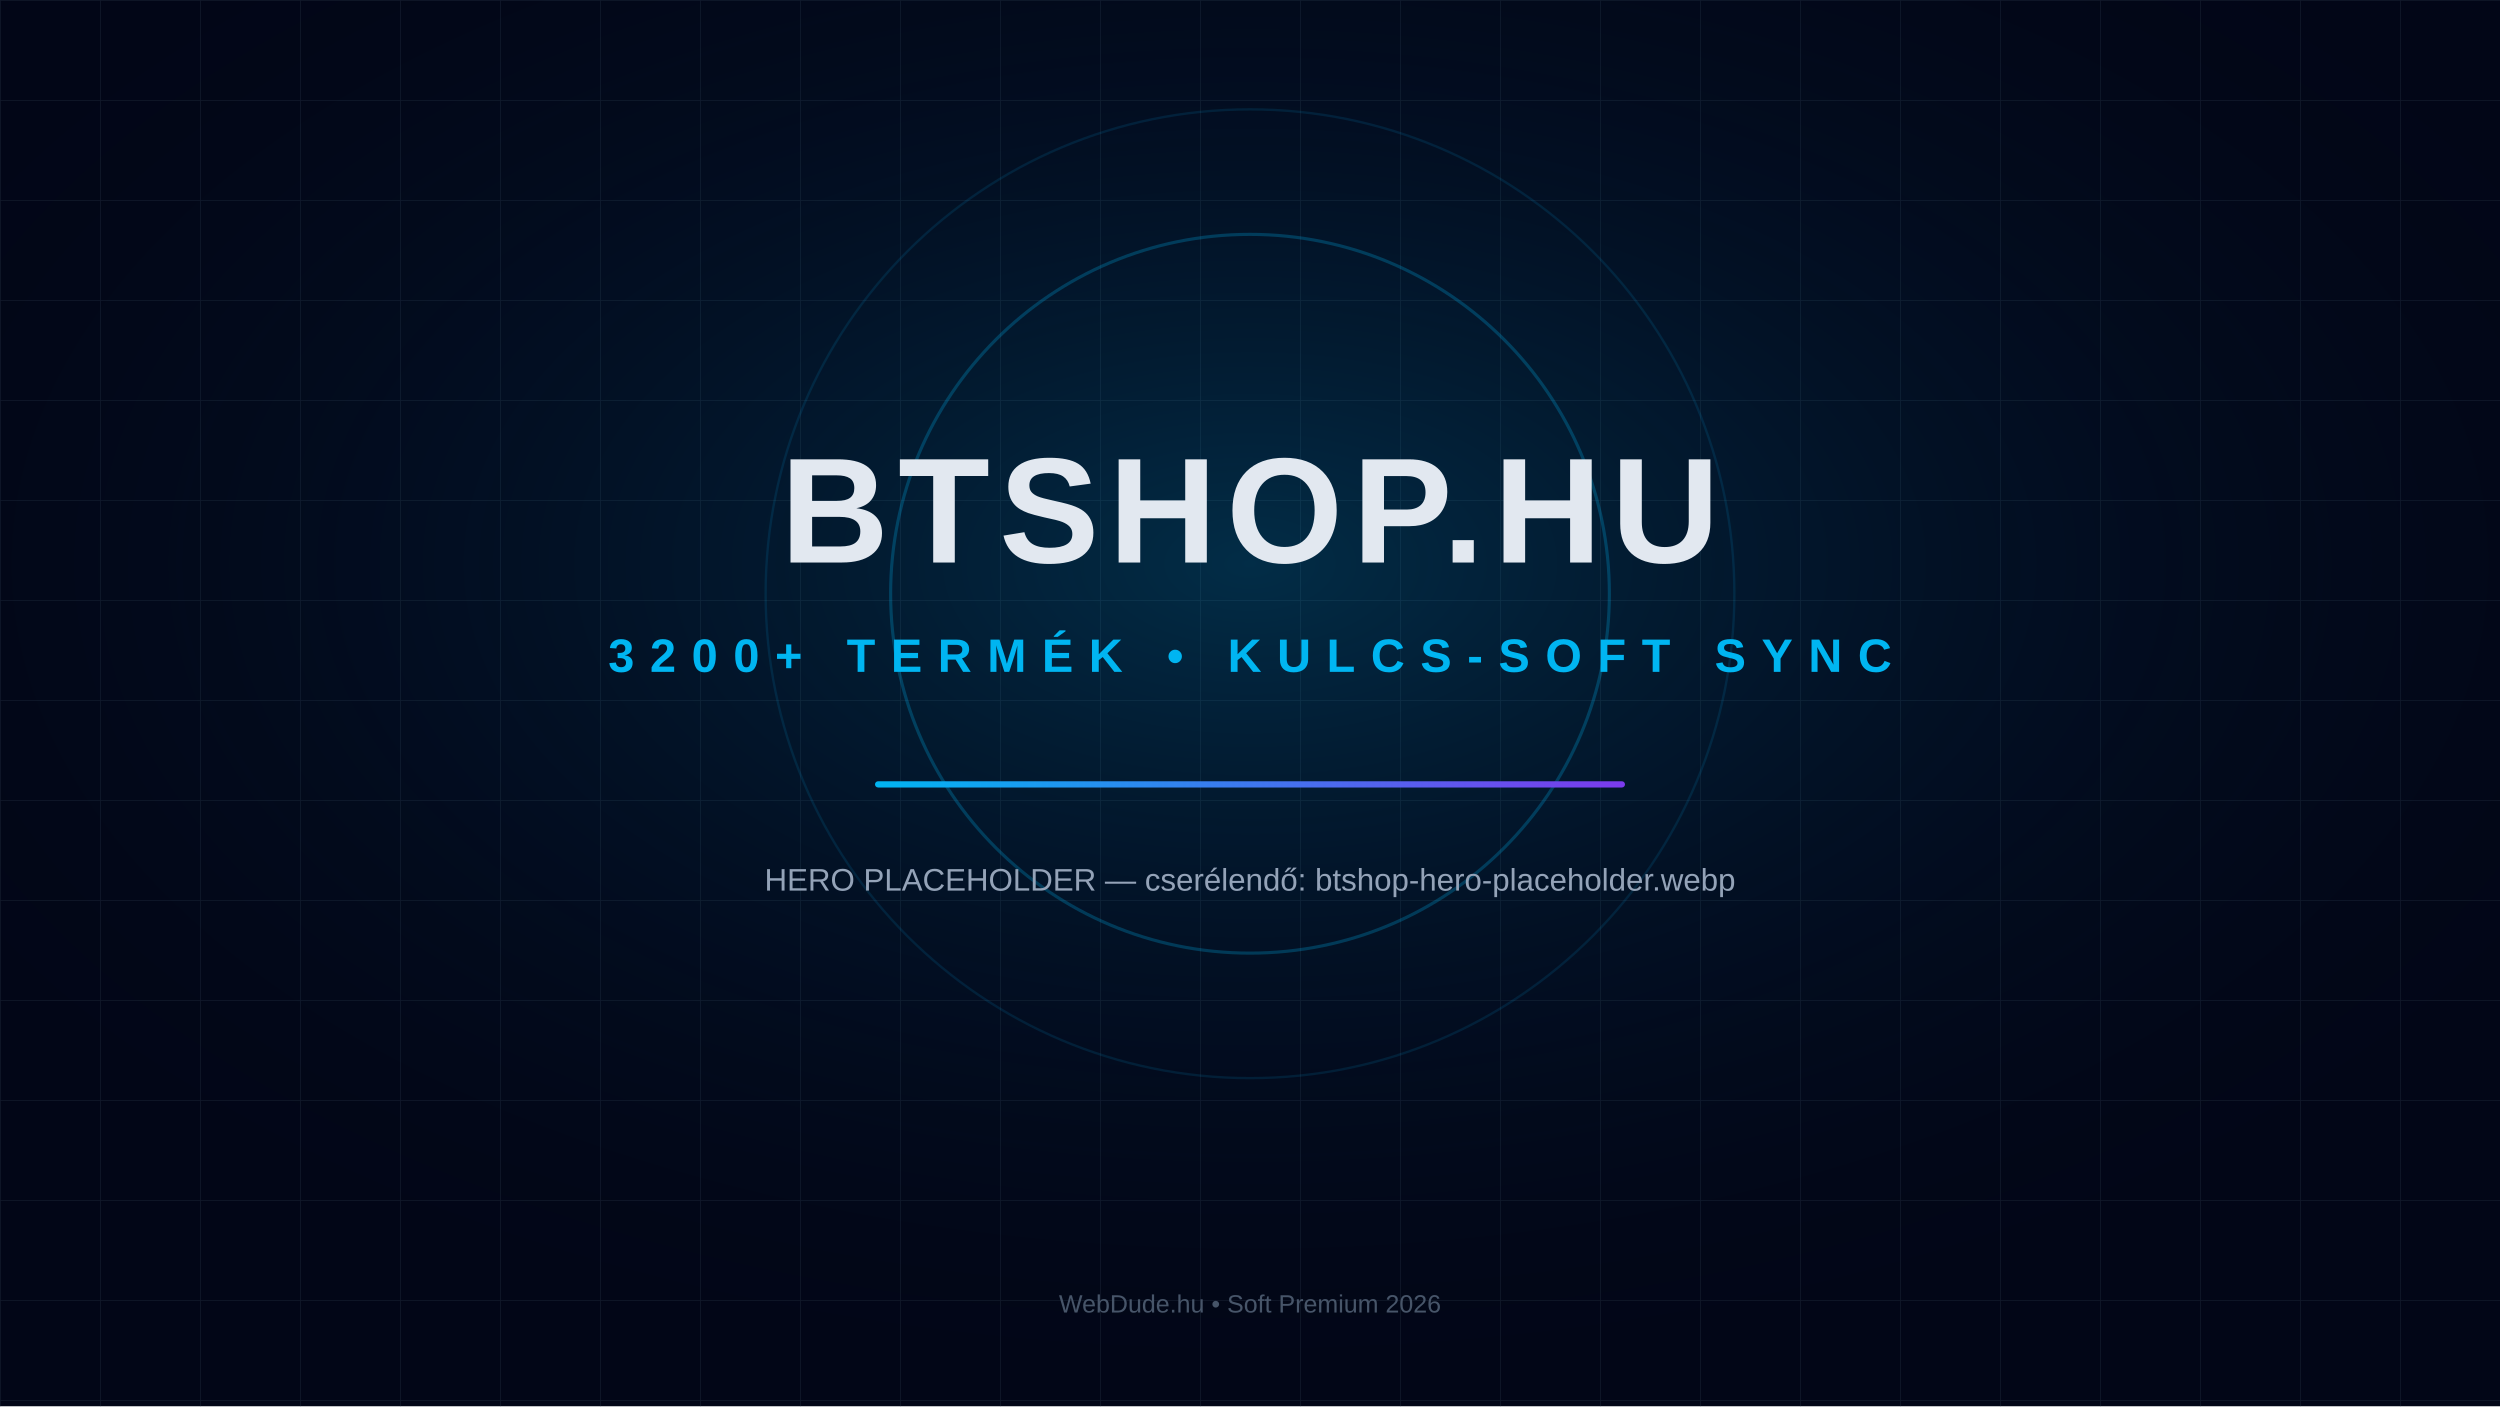
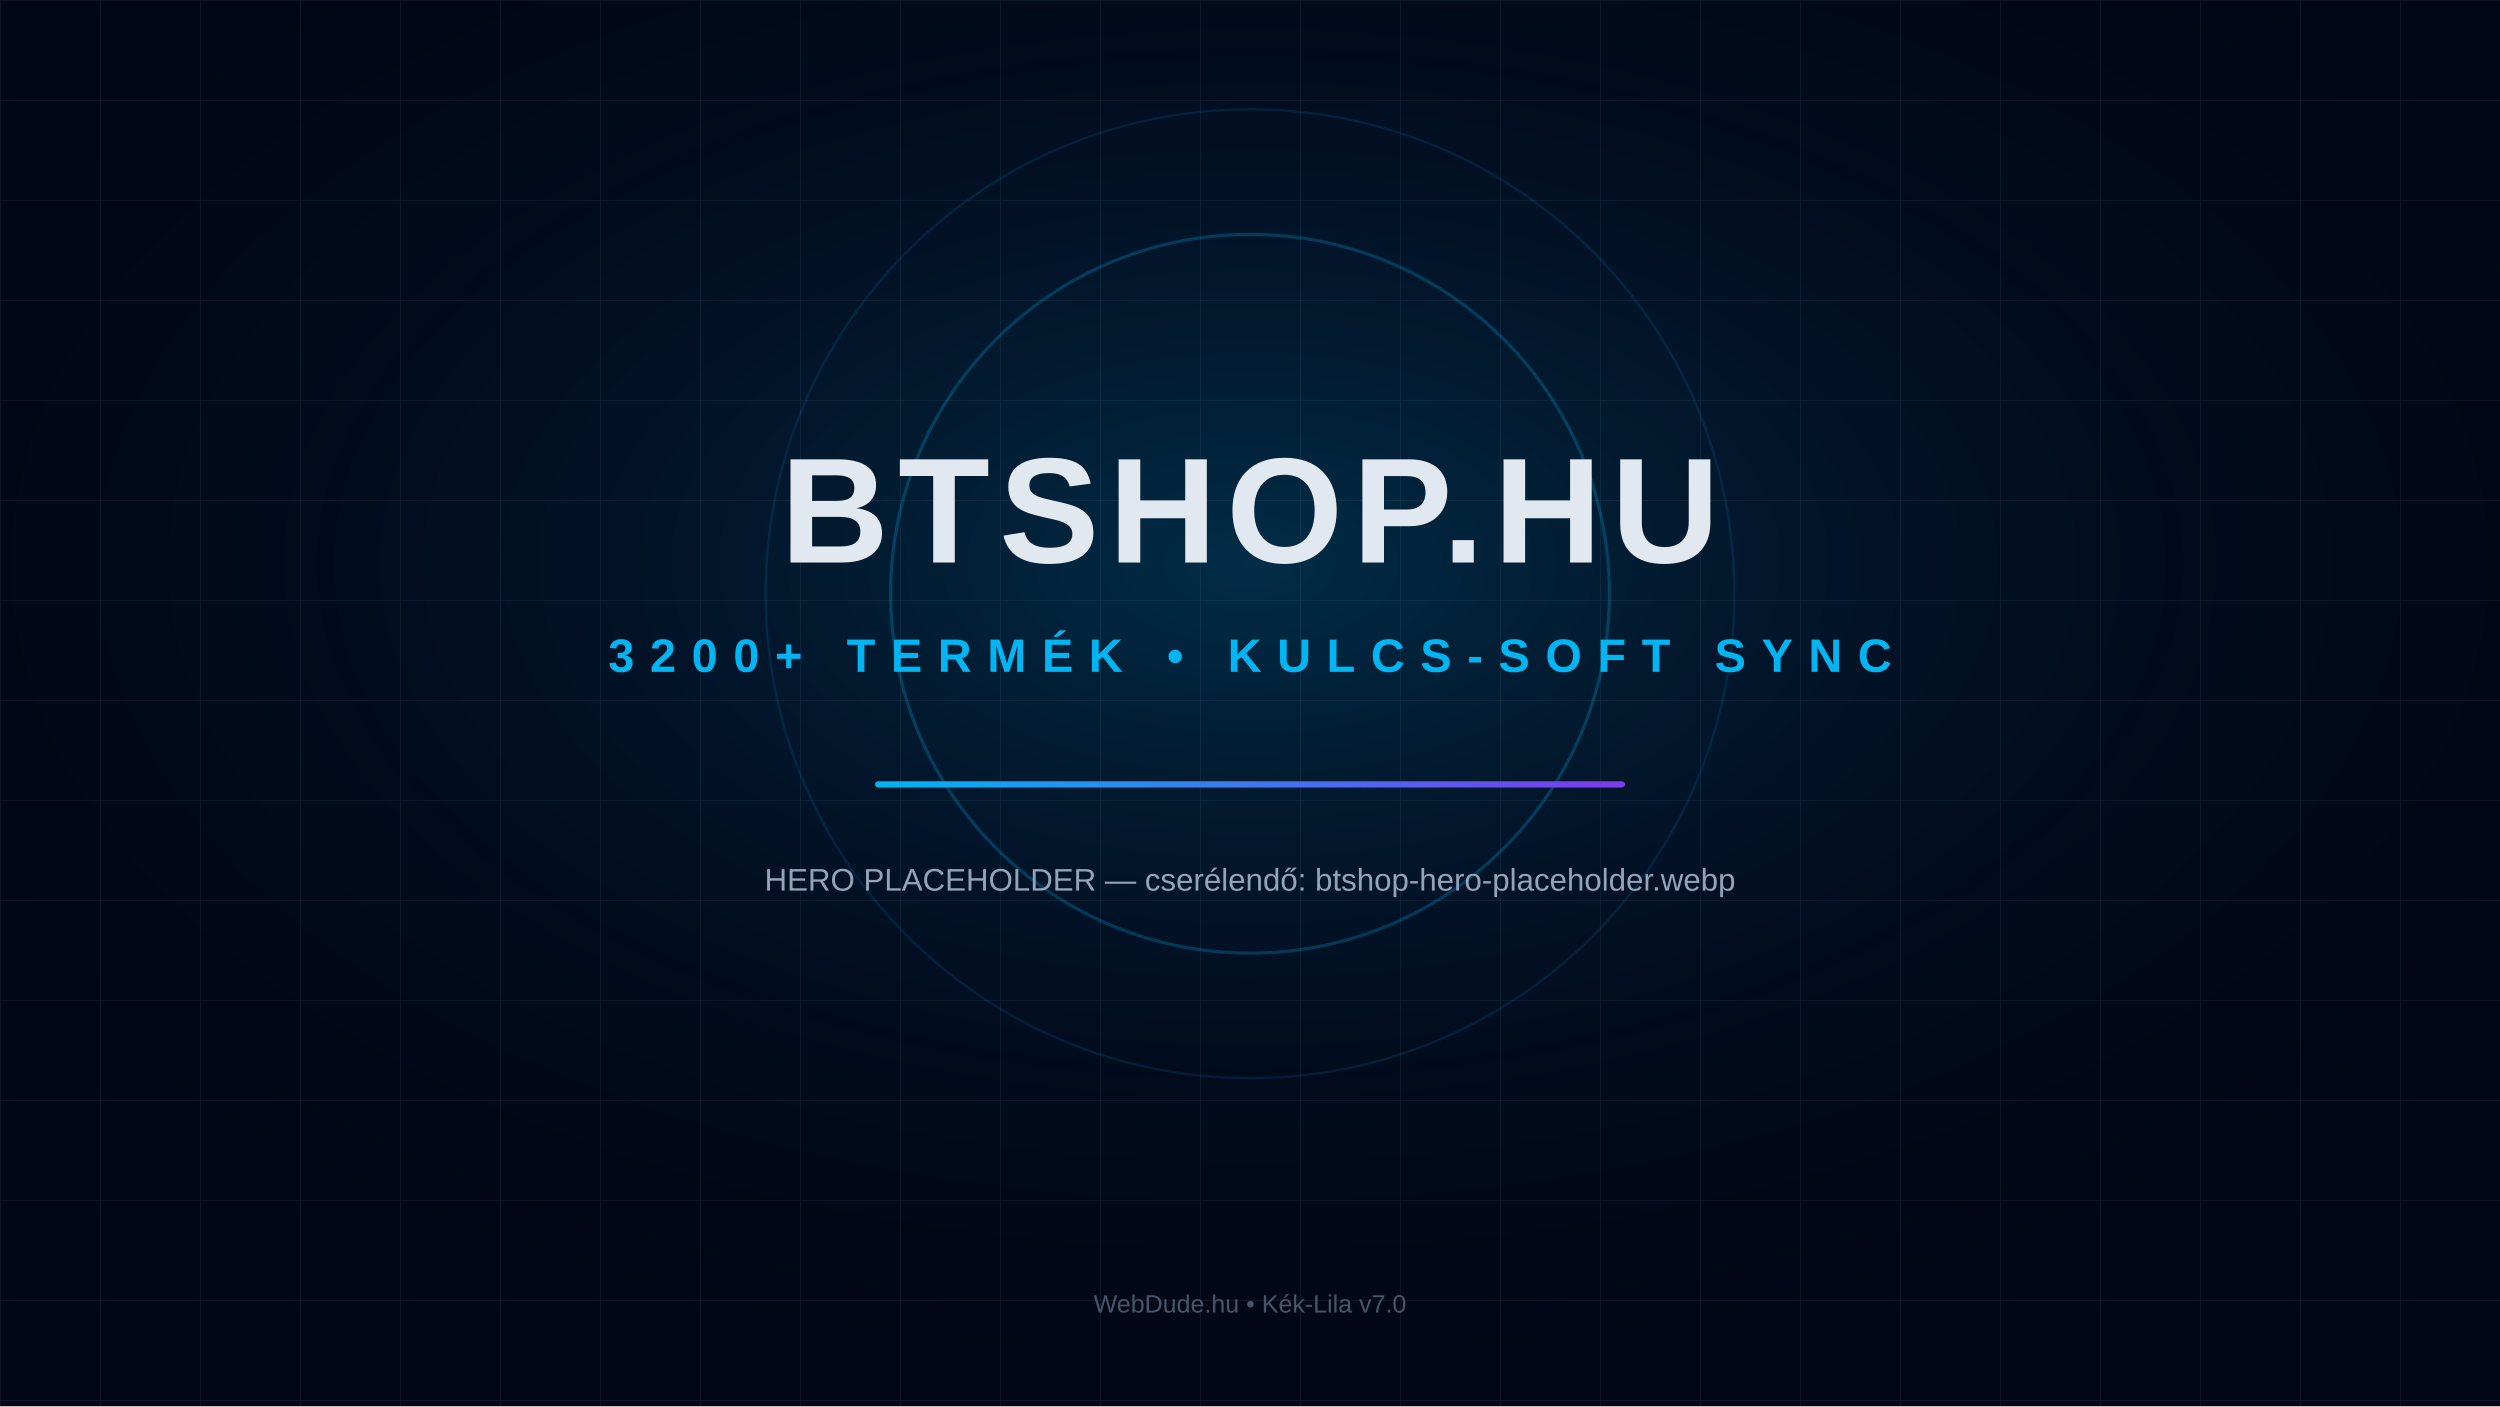
<svg xmlns="http://www.w3.org/2000/svg" viewBox="0 0 1600 900" role="img" aria-label="BTShop.hu hero placeholder">
  <defs>
    <radialGradient id="glow" cx="50%" cy="40%" r="60%">
      <stop offset="0%" stop-color="#00B5F1" stop-opacity="0.22" />
      <stop offset="100%" stop-color="#020617" stop-opacity="0" />
    </radialGradient>
    <linearGradient id="accent" x1="0" y1="0" x2="1" y2="0">
      <stop offset="0%" stop-color="#00B5F1" />
      <stop offset="100%" stop-color="#7C3AED" />
    </linearGradient>
    <pattern id="mesh" width="64" height="64" patternUnits="userSpaceOnUse">
      <path d="M 64 0 L 0 0 0 64" fill="none" stroke="#1e293b" stroke-width="1" />
    </pattern>
  </defs>
  <rect width="1600" height="900" fill="#020617" />
  <rect width="1600" height="900" fill="url(#mesh)" opacity="0.55" />
  <rect width="1600" height="900" fill="url(#glow)" />
  <circle cx="800" cy="380" r="230" fill="none" stroke="#00B5F1" stroke-opacity="0.25" stroke-width="2" />
  <circle cx="800" cy="380" r="310" fill="none" stroke="#00B5F1" stroke-opacity="0.12" stroke-width="1.5" />
  <text x="800" y="360" text-anchor="middle" font-family="Arial, Helvetica, sans-serif" font-size="96" font-weight="800" fill="#e2e8f0" letter-spacing="6">BTSHOP.HU</text>
  <text x="800" y="430" text-anchor="middle" font-family="Arial, Helvetica, sans-serif" font-size="30" font-weight="600" fill="#00B5F1" letter-spacing="10">3200+ TERMÉK • KULCS-SOFT SYNC</text>
  <rect x="560" y="500" width="480" height="4" rx="2" fill="url(#accent)" />
  <text x="800" y="570" text-anchor="middle" font-family="Arial, Helvetica, sans-serif" font-size="20" fill="#94a3b8">HERO PLACEHOLDER — cserélendő: btshop-hero-placeholder.webp</text>
-   <text x="800" y="840" text-anchor="middle" font-family="Arial, Helvetica, sans-serif" font-size="16" fill="#475569">WebDude.hu • Soft Premium 2026</text>
+   <text x="800" y="840" text-anchor="middle" font-family="Arial, Helvetica, sans-serif" font-size="16" fill="#475569">WebDude.hu • Kék-Lila v7.0</text>
</svg>
